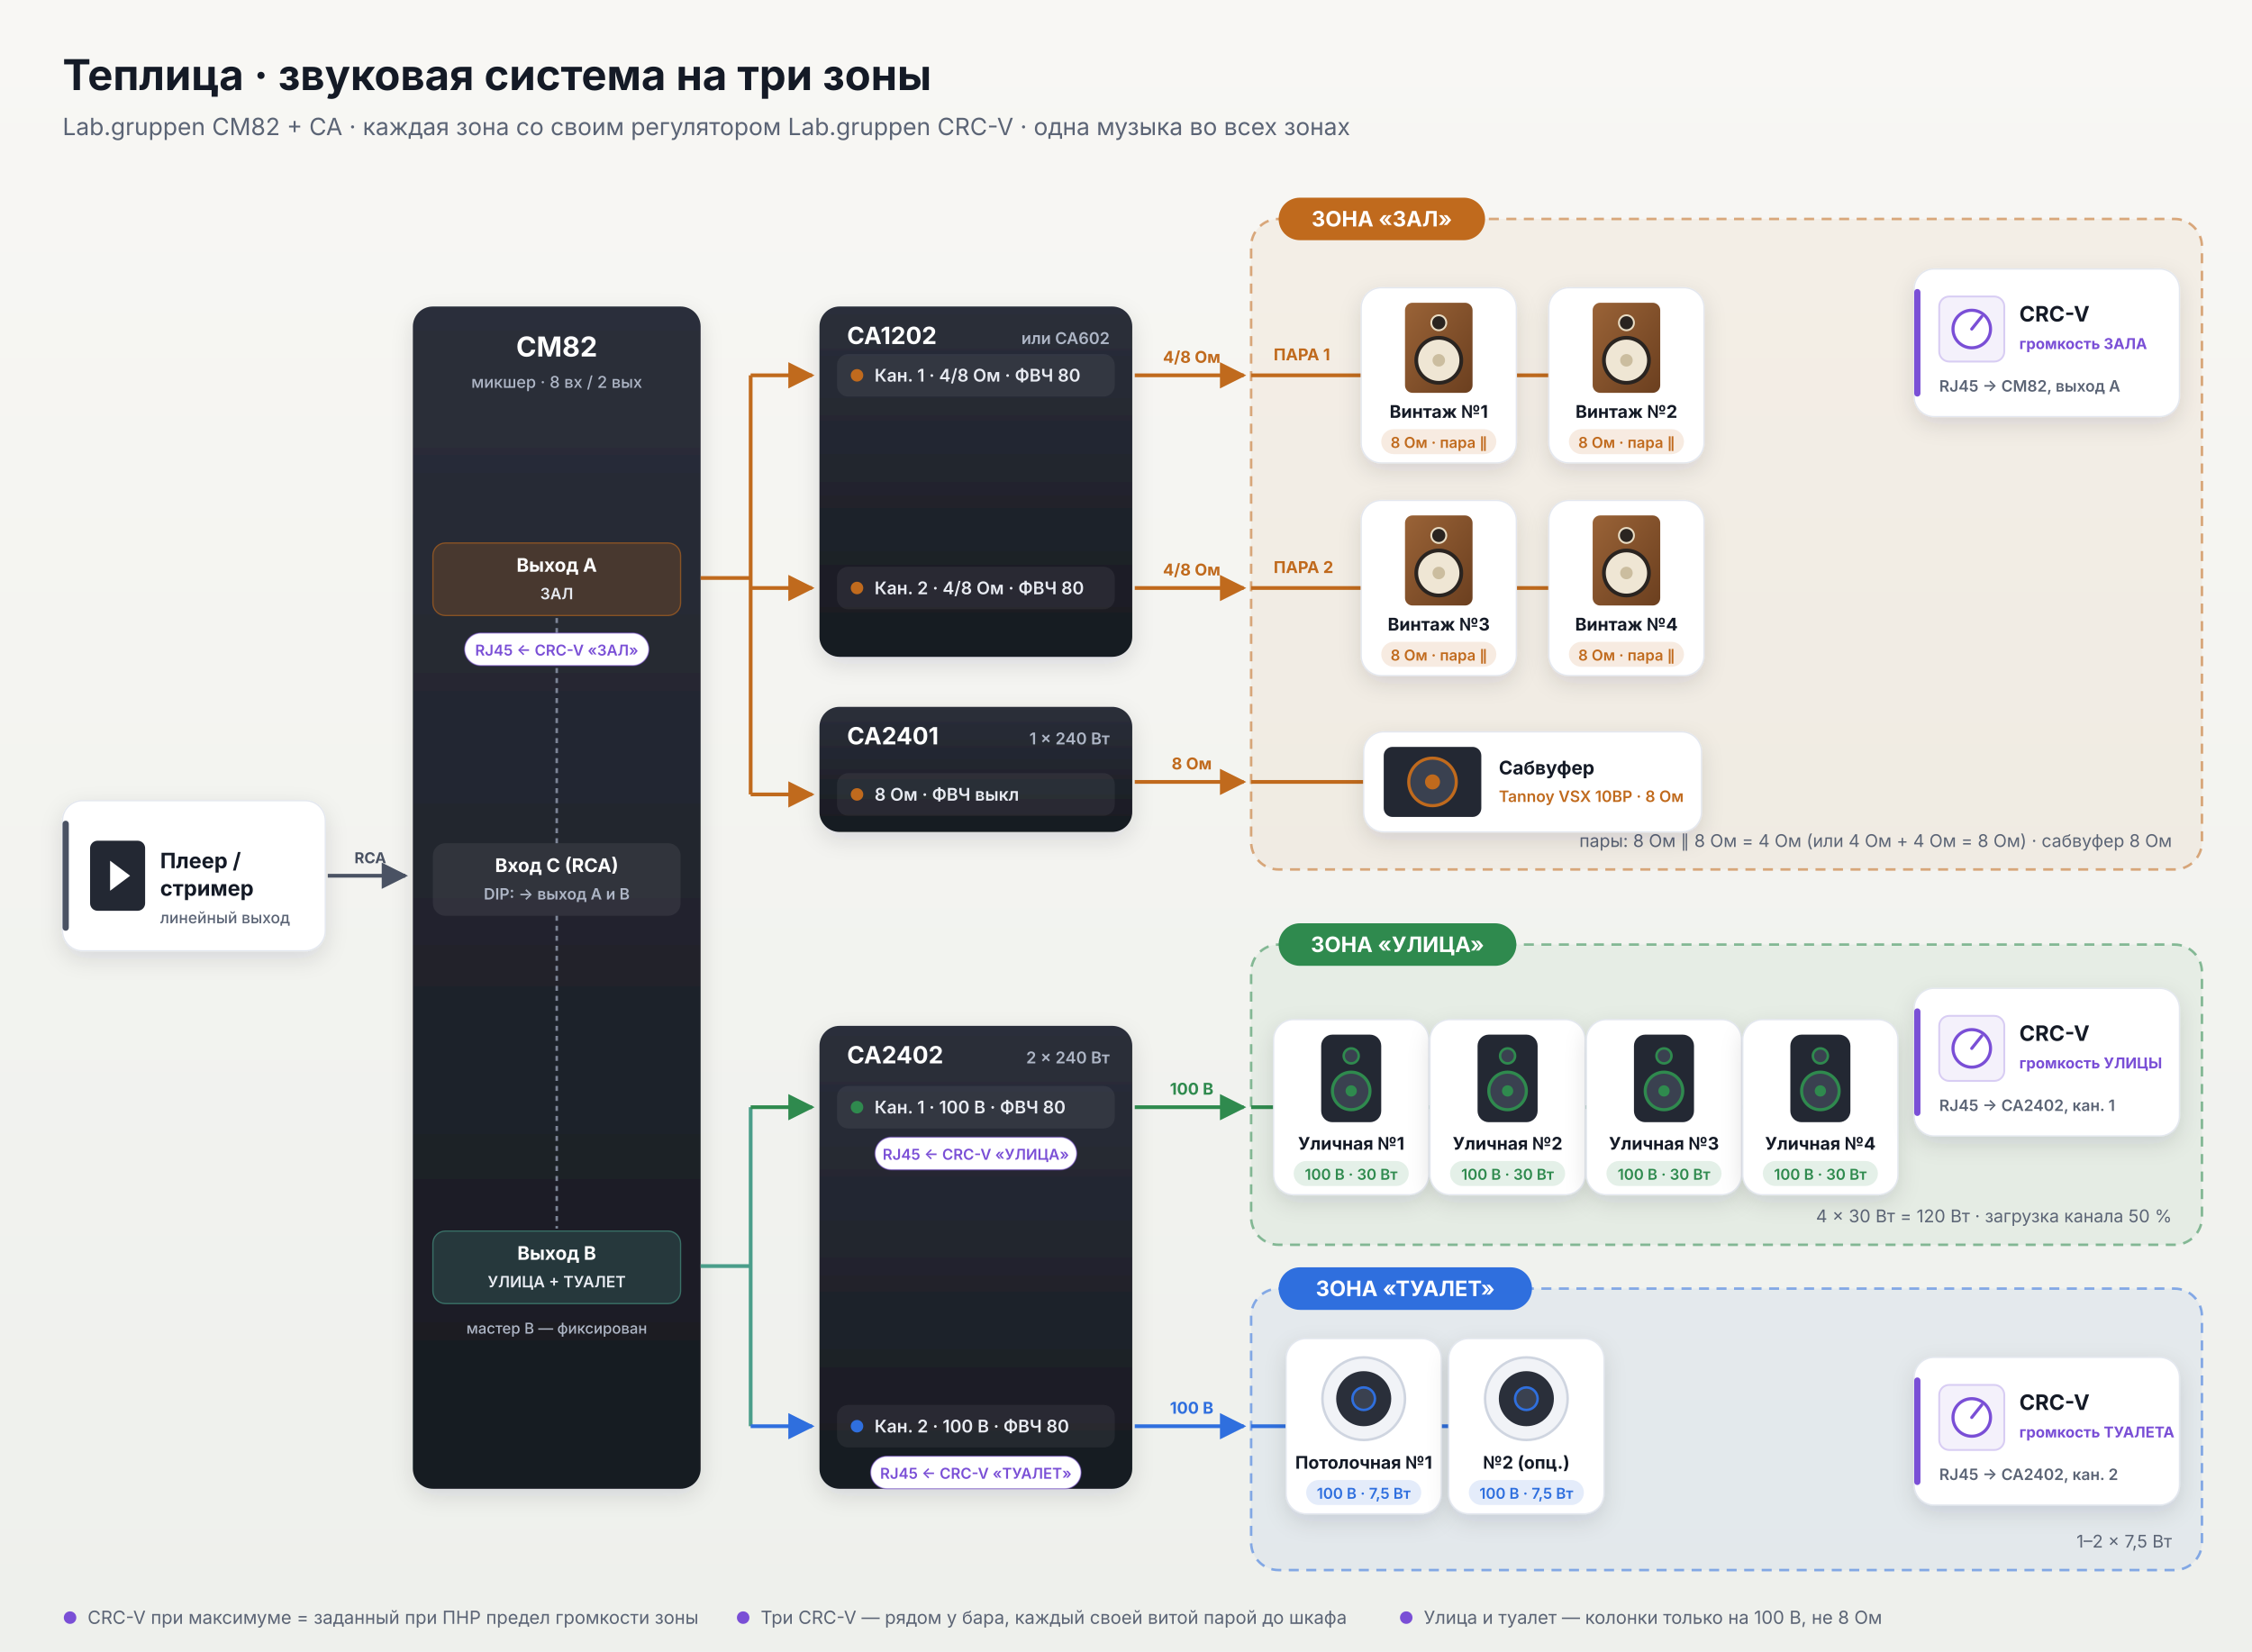
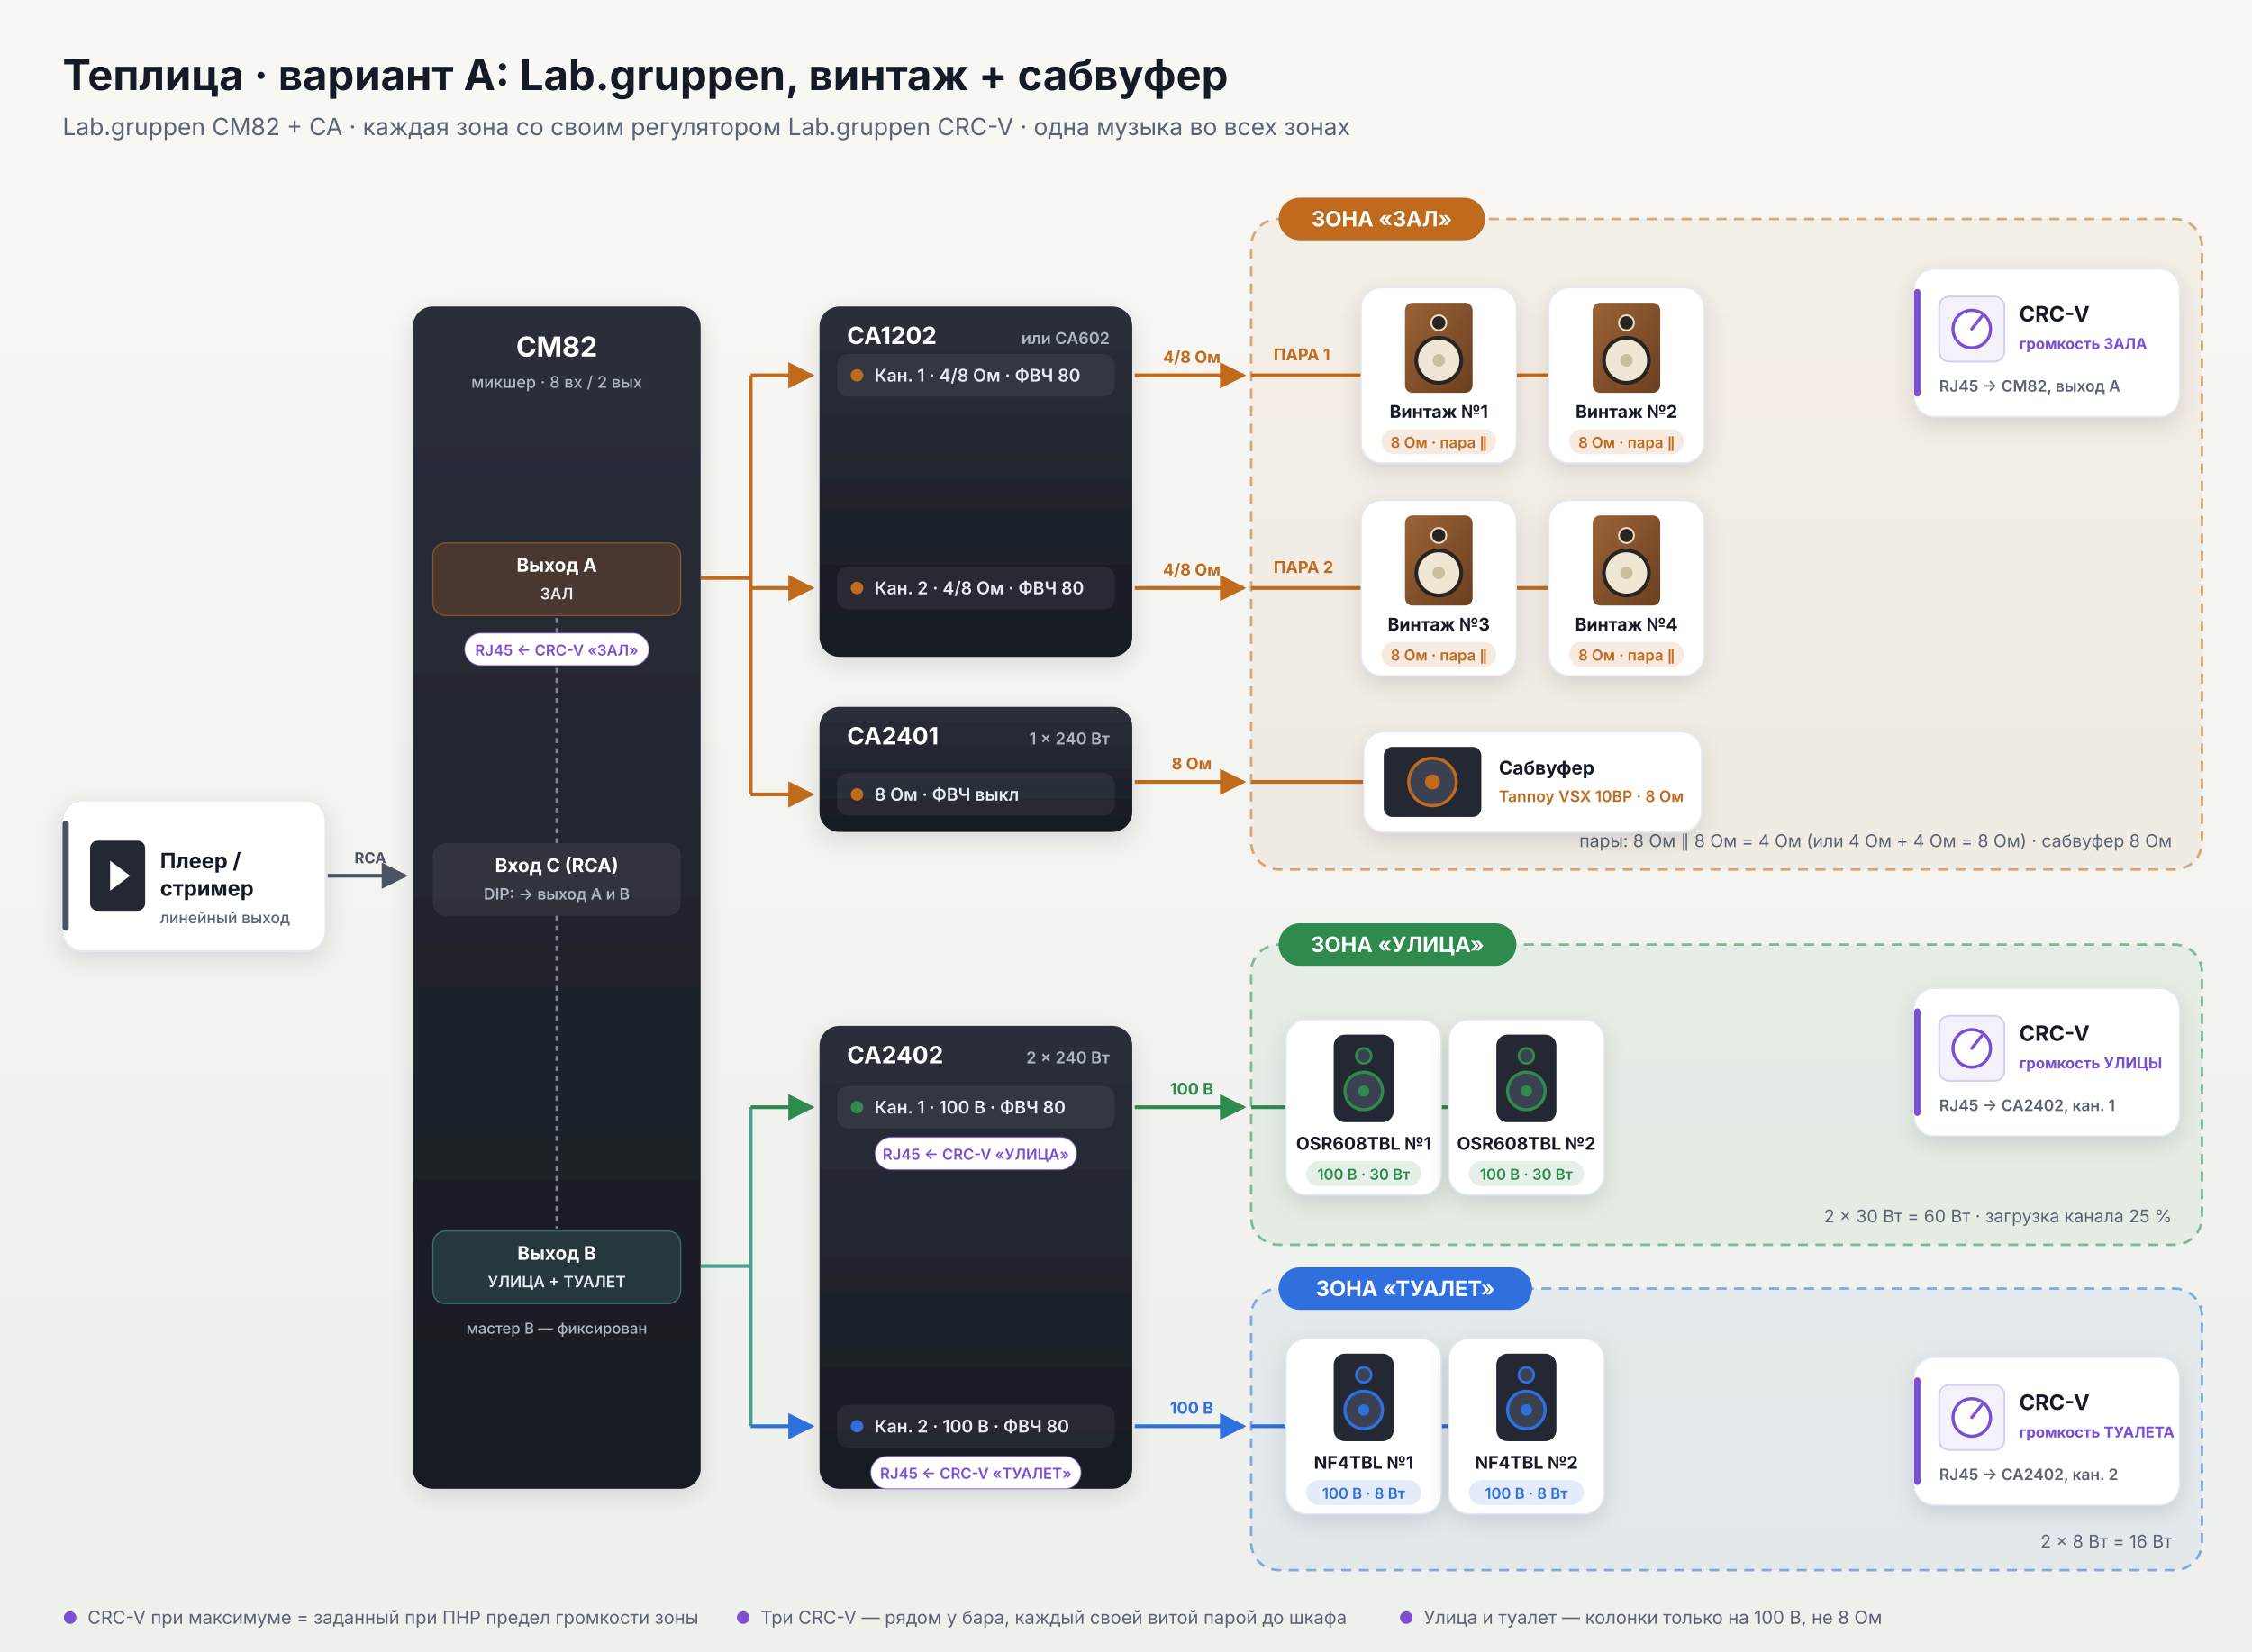
<svg xmlns="http://www.w3.org/2000/svg" width="1800" height="1320" viewBox="0 0 1800 1320" font-family="Inter, 'Segoe UI', Roboto, Arial, sans-serif">
  <defs>
    <linearGradient id="bg" x1="0" y1="0" x2="0" y2="1">
      <stop offset="0" stop-color="#f8f7f4" />
      <stop offset="1" stop-color="#eef0ec" />
    </linearGradient>
    <linearGradient id="amp" x1="0" y1="0" x2="0" y2="1">
      <stop offset="0" stop-color="#2b2f3a" />
      <stop offset="1" stop-color="#171a21" />
    </linearGradient>
    <linearGradient id="wood" x1="0" y1="0" x2="1" y2="1">
      <stop offset="0" stop-color="#9a6337" />
      <stop offset="1" stop-color="#6b3f1f" />
    </linearGradient>
    <filter id="sh" x="-20%" y="-20%" width="140%" height="160%">
      <feDropShadow dx="0" dy="6" stdDeviation="9" flood-color="#1b2433" flood-opacity="0.12" />
    </filter>
    <marker id="arh" viewBox="0 0 10 10" refX="9" refY="5" markerWidth="7" markerHeight="7" orient="auto">
      <path d="M0,0 L10,5 L0,10 z" fill="#c06a1d" />
    </marker>
    <marker id="ars" viewBox="0 0 10 10" refX="9" refY="5" markerWidth="7" markerHeight="7" orient="auto">
      <path d="M0,0 L10,5 L0,10 z" fill="#2f8a4e" />
    </marker>
    <marker id="arw" viewBox="0 0 10 10" refX="9" refY="5" markerWidth="7" markerHeight="7" orient="auto">
      <path d="M0,0 L10,5 L0,10 z" fill="#2f6fde" />
    </marker>
    <marker id="ark" viewBox="0 0 10 10" refX="9" refY="5" markerWidth="7" markerHeight="7" orient="auto">
      <path d="M0,0 L10,5 L0,10 z" fill="#4a5263" />
    </marker>
  </defs>
  <rect width="1800" height="1320" fill="url(#bg)" />
-   <text x="50" y="72" font-size="34" font-weight="700" fill="#141a26">Теплица · звуковая система на три зоны</text>
+   <text x="50" y="72" font-size="34" font-weight="700" fill="#141a26">Теплица · вариант A: Lab.gruppen, винтаж + сабвуфер</text>
  <text x="50" y="108" font-size="19" fill="#5b6475">Lab.gruppen CM82 + CA · каждая зона со своим регулятором Lab.gruppen CRC-V · одна музыка во всех зонах</text>
  <rect x="1000" y="175" width="760" height="520" rx="22" fill="#c06a1d" fill-opacity="0.06" stroke="#c06a1d" stroke-opacity="0.55" stroke-width="2" stroke-dasharray="8 6" />
  <rect x="1022" y="158" width="165.0" height="34" rx="17" fill="#c06a1d" />
  <text x="1104.5" y="181" text-anchor="middle" font-size="17" font-weight="700" fill="#ffffff">ЗОНА «ЗАЛ»</text>
  <text x="1736" y="677" text-anchor="end" font-size="14" font-weight="400" fill="#5b6475">пары: 8 Ом ∥ 8 Ом = 4 Ом (или 4 Ом + 4 Ом = 8 Ом) · сабвуфер 8 Ом</text>
  <rect x="1000" y="755" width="760" height="240" rx="22" fill="#2f8a4e" fill-opacity="0.06" stroke="#2f8a4e" stroke-opacity="0.55" stroke-width="2" stroke-dasharray="8 6" />
  <rect x="1022" y="738" width="190.0" height="34" rx="17" fill="#2f8a4e" />
  <text x="1117.0" y="761" text-anchor="middle" font-size="17" font-weight="700" fill="#ffffff">ЗОНА «УЛИЦА»</text>
-   <text x="1736" y="977" text-anchor="end" font-size="14" font-weight="400" fill="#5b6475">4 × 30 Вт = 120 Вт · загрузка канала 50 %</text>
+   <text x="1736" y="977" text-anchor="end" font-size="14" font-weight="400" fill="#5b6475">2 × 30 Вт = 60 Вт · загрузка канала 25 %</text>
  <rect x="1000" y="1030" width="760" height="225" rx="22" fill="#2f6fde" fill-opacity="0.06" stroke="#2f6fde" stroke-opacity="0.55" stroke-width="2" stroke-dasharray="8 6" />
  <rect x="1022" y="1013" width="202.5" height="34" rx="17" fill="#2f6fde" />
  <text x="1123.25" y="1036" text-anchor="middle" font-size="17" font-weight="700" fill="#ffffff">ЗОНА «ТУАЛЕТ»</text>
-   <text x="1736" y="1237" text-anchor="end" font-size="14" font-weight="400" fill="#5b6475">1–2 × 7,5 Вт</text>
+   <text x="1736" y="1237" text-anchor="end" font-size="14" font-weight="400" fill="#5b6475">2 × 8 Вт = 16 Вт</text>
  <line x1="1000" y1="300" x2="1300" y2="300" stroke="#c06a1d" stroke-width="3" />
  <text x="1018" y="288" text-anchor="start" font-size="13" font-weight="700" fill="#c06a1d">ПАРА 1</text>
  <g filter="url(#sh)">
    <rect x="1088.0" y="230" width="124" height="140" rx="16" fill="#ffffff" stroke="#e3e7ef" />
  </g>
  <rect x="1123" y="242" width="54" height="72" rx="6" fill="url(#wood)" />
  <circle cx="1150" cy="258" r="6" fill="#2a2420" stroke="#e9dcc3" stroke-width="1.5" />
  <circle cx="1150" cy="288" r="18" fill="#efe6d4" stroke="#2a2420" stroke-width="3" />
  <circle cx="1150" cy="288" r="5" fill="#cbbd9f" />
  <text x="1150" y="334" text-anchor="middle" font-size="14" font-weight="700" fill="#141a26">Винтаж №1</text>
  <rect x="1104" y="343" width="92" height="20" rx="10" fill="#c06a1d" fill-opacity="0.13" />
  <text x="1150" y="358" text-anchor="middle" font-size="12" font-weight="600" fill="#c06a1d">8 Ом · пара ∥</text>
  <g filter="url(#sh)">
    <rect x="1238.0" y="230" width="124" height="140" rx="16" fill="#ffffff" stroke="#e3e7ef" />
  </g>
  <rect x="1273" y="242" width="54" height="72" rx="6" fill="url(#wood)" />
  <circle cx="1300" cy="258" r="6" fill="#2a2420" stroke="#e9dcc3" stroke-width="1.5" />
  <circle cx="1300" cy="288" r="18" fill="#efe6d4" stroke="#2a2420" stroke-width="3" />
  <circle cx="1300" cy="288" r="5" fill="#cbbd9f" />
  <text x="1300" y="334" text-anchor="middle" font-size="14" font-weight="700" fill="#141a26">Винтаж №2</text>
  <rect x="1254" y="343" width="92" height="20" rx="10" fill="#c06a1d" fill-opacity="0.13" />
  <text x="1300" y="358" text-anchor="middle" font-size="12" font-weight="600" fill="#c06a1d">8 Ом · пара ∥</text>
  <line x1="1000" y1="470" x2="1300" y2="470" stroke="#c06a1d" stroke-width="3" />
  <text x="1018" y="458" text-anchor="start" font-size="13" font-weight="700" fill="#c06a1d">ПАРА 2</text>
  <g filter="url(#sh)">
    <rect x="1088.0" y="400" width="124" height="140" rx="16" fill="#ffffff" stroke="#e3e7ef" />
  </g>
  <rect x="1123" y="412" width="54" height="72" rx="6" fill="url(#wood)" />
  <circle cx="1150" cy="428" r="6" fill="#2a2420" stroke="#e9dcc3" stroke-width="1.5" />
  <circle cx="1150" cy="458" r="18" fill="#efe6d4" stroke="#2a2420" stroke-width="3" />
  <circle cx="1150" cy="458" r="5" fill="#cbbd9f" />
  <text x="1150" y="504" text-anchor="middle" font-size="14" font-weight="700" fill="#141a26">Винтаж №3</text>
  <rect x="1104" y="513" width="92" height="20" rx="10" fill="#c06a1d" fill-opacity="0.13" />
  <text x="1150" y="528" text-anchor="middle" font-size="12" font-weight="600" fill="#c06a1d">8 Ом · пара ∥</text>
  <g filter="url(#sh)">
    <rect x="1238.0" y="400" width="124" height="140" rx="16" fill="#ffffff" stroke="#e3e7ef" />
  </g>
  <rect x="1273" y="412" width="54" height="72" rx="6" fill="url(#wood)" />
  <circle cx="1300" cy="428" r="6" fill="#2a2420" stroke="#e9dcc3" stroke-width="1.5" />
  <circle cx="1300" cy="458" r="18" fill="#efe6d4" stroke="#2a2420" stroke-width="3" />
  <circle cx="1300" cy="458" r="5" fill="#cbbd9f" />
  <text x="1300" y="504" text-anchor="middle" font-size="14" font-weight="700" fill="#141a26">Винтаж №4</text>
  <rect x="1254" y="513" width="92" height="20" rx="10" fill="#c06a1d" fill-opacity="0.13" />
  <text x="1300" y="528" text-anchor="middle" font-size="12" font-weight="600" fill="#c06a1d">8 Ом · пара ∥</text>
  <line x1="1000" y1="625" x2="1090" y2="625" stroke="#c06a1d" stroke-width="3" />
  <g filter="url(#sh)">
    <rect x="1090" y="585" width="270" height="80" rx="16" fill="#ffffff" stroke="#e3e7ef" />
  </g>
  <rect x="1106" y="597" width="78" height="56" rx="7" fill="#232833" />
  <circle cx="1145" cy="625" r="19" fill="#3a4150" stroke="#c06a1d" stroke-width="2.5" />
  <circle cx="1145" cy="625" r="6" fill="#c06a1d" />
  <text x="1198" y="619" text-anchor="start" font-size="15" font-weight="700" fill="#141a26">Сабвуфер</text>
  <text x="1198" y="641" text-anchor="start" font-size="12.5" font-weight="600" fill="#c06a1d">Tannoy VSX 10BP · 8 Ом</text>
  <g filter="url(#sh)">
    <rect x="1530" y="215" width="212" height="118" rx="16" fill="#ffffff" stroke="#e3e7ef" />
  </g>
  <rect x="1530" y="231" width="5" height="86" rx="2.5" fill="#7a4fd6" />
  <rect x="1550" y="237" width="52" height="52" rx="8" fill="#f4f1fb" stroke="#d8cdf3" stroke-width="1.5" />
  <circle cx="1576" cy="263" r="15" fill="#ffffff" stroke="#7a4fd6" stroke-width="2.5" />
  <line x1="1576" y1="263" x2="1584" y2="253" stroke="#7a4fd6" stroke-width="2.5" stroke-linecap="round" />
  <text x="1614" y="257" text-anchor="start" font-size="17" font-weight="700" fill="#141a26">CRC-V</text>
  <text x="1614" y="279" text-anchor="start" font-size="12" font-weight="700" fill="#7a4fd6">громкость ЗАЛА</text>
  <text x="1550" y="313" text-anchor="start" font-size="12.5" font-weight="600" fill="#5b6475">RJ45 → CM82, выход A</text>
-   <line x1="1000" y1="885" x2="1455" y2="885" stroke="#2f8a4e" stroke-width="3" />
-   <g filter="url(#sh)">
-     <rect x="1018.0" y="815" width="124" height="140" rx="16" fill="#ffffff" stroke="#e3e7ef" />
-   </g>
-   <rect x="1056" y="827" width="48" height="70" rx="9" fill="#232833" />
-   <circle cx="1080" cy="844" r="6" fill="#3a4150" stroke="#2f8a4e" stroke-width="2" />
-   <circle cx="1080" cy="872" r="15" fill="#3a4150" stroke="#2f8a4e" stroke-width="2.5" />
-   <circle cx="1080" cy="872" r="4.5" fill="#2f8a4e" />
-   <text x="1080" y="919" text-anchor="middle" font-size="14" font-weight="700" fill="#141a26">Уличная №1</text>
-   <rect x="1034" y="928" width="92" height="20" rx="10" fill="#2f8a4e" fill-opacity="0.13" />
-   <text x="1080" y="943" text-anchor="middle" font-size="12" font-weight="600" fill="#2f8a4e">100 В · 30 Вт</text>
-   <g filter="url(#sh)">
-     <rect x="1143.0" y="815" width="124" height="140" rx="16" fill="#ffffff" stroke="#e3e7ef" />
-   </g>
-   <rect x="1181" y="827" width="48" height="70" rx="9" fill="#232833" />
-   <circle cx="1205" cy="844" r="6" fill="#3a4150" stroke="#2f8a4e" stroke-width="2" />
-   <circle cx="1205" cy="872" r="15" fill="#3a4150" stroke="#2f8a4e" stroke-width="2.5" />
-   <circle cx="1205" cy="872" r="4.5" fill="#2f8a4e" />
-   <text x="1205" y="919" text-anchor="middle" font-size="14" font-weight="700" fill="#141a26">Уличная №2</text>
-   <rect x="1159" y="928" width="92" height="20" rx="10" fill="#2f8a4e" fill-opacity="0.13" />
-   <text x="1205" y="943" text-anchor="middle" font-size="12" font-weight="600" fill="#2f8a4e">100 В · 30 Вт</text>
-   <g filter="url(#sh)">
-     <rect x="1268.0" y="815" width="124" height="140" rx="16" fill="#ffffff" stroke="#e3e7ef" />
-   </g>
-   <rect x="1306" y="827" width="48" height="70" rx="9" fill="#232833" />
-   <circle cx="1330" cy="844" r="6" fill="#3a4150" stroke="#2f8a4e" stroke-width="2" />
-   <circle cx="1330" cy="872" r="15" fill="#3a4150" stroke="#2f8a4e" stroke-width="2.5" />
-   <circle cx="1330" cy="872" r="4.5" fill="#2f8a4e" />
-   <text x="1330" y="919" text-anchor="middle" font-size="14" font-weight="700" fill="#141a26">Уличная №3</text>
-   <rect x="1284" y="928" width="92" height="20" rx="10" fill="#2f8a4e" fill-opacity="0.13" />
-   <text x="1330" y="943" text-anchor="middle" font-size="12" font-weight="600" fill="#2f8a4e">100 В · 30 Вт</text>
-   <g filter="url(#sh)">
-     <rect x="1393.0" y="815" width="124" height="140" rx="16" fill="#ffffff" stroke="#e3e7ef" />
-   </g>
-   <rect x="1431" y="827" width="48" height="70" rx="9" fill="#232833" />
-   <circle cx="1455" cy="844" r="6" fill="#3a4150" stroke="#2f8a4e" stroke-width="2" />
-   <circle cx="1455" cy="872" r="15" fill="#3a4150" stroke="#2f8a4e" stroke-width="2.5" />
-   <circle cx="1455" cy="872" r="4.5" fill="#2f8a4e" />
-   <text x="1455" y="919" text-anchor="middle" font-size="14" font-weight="700" fill="#141a26">Уличная №4</text>
-   <rect x="1409" y="928" width="92" height="20" rx="10" fill="#2f8a4e" fill-opacity="0.13" />
-   <text x="1455" y="943" text-anchor="middle" font-size="12" font-weight="600" fill="#2f8a4e">100 В · 30 Вт</text>
+   <line x1="1000" y1="885" x2="1220" y2="885" stroke="#2f8a4e" stroke-width="3" />
+   <g filter="url(#sh)">
+     <rect x="1028.0" y="815" width="124" height="140" rx="16" fill="#ffffff" stroke="#e3e7ef" />
+   </g>
+   <rect x="1066" y="827" width="48" height="70" rx="9" fill="#232833" />
+   <circle cx="1090" cy="844" r="6" fill="#3a4150" stroke="#2f8a4e" stroke-width="2" />
+   <circle cx="1090" cy="872" r="15" fill="#3a4150" stroke="#2f8a4e" stroke-width="2.5" />
+   <circle cx="1090" cy="872" r="4.5" fill="#2f8a4e" />
+   <text x="1090" y="919" text-anchor="middle" font-size="14" font-weight="700" fill="#141a26">OSR608TBL №1</text>
+   <rect x="1044" y="928" width="92" height="20" rx="10" fill="#2f8a4e" fill-opacity="0.13" />
+   <text x="1090" y="943" text-anchor="middle" font-size="12" font-weight="600" fill="#2f8a4e">100 В · 30 Вт</text>
+   <g filter="url(#sh)">
+     <rect x="1158.0" y="815" width="124" height="140" rx="16" fill="#ffffff" stroke="#e3e7ef" />
+   </g>
+   <rect x="1196" y="827" width="48" height="70" rx="9" fill="#232833" />
+   <circle cx="1220" cy="844" r="6" fill="#3a4150" stroke="#2f8a4e" stroke-width="2" />
+   <circle cx="1220" cy="872" r="15" fill="#3a4150" stroke="#2f8a4e" stroke-width="2.5" />
+   <circle cx="1220" cy="872" r="4.5" fill="#2f8a4e" />
+   <text x="1220" y="919" text-anchor="middle" font-size="14" font-weight="700" fill="#141a26">OSR608TBL №2</text>
+   <rect x="1174" y="928" width="92" height="20" rx="10" fill="#2f8a4e" fill-opacity="0.13" />
+   <text x="1220" y="943" text-anchor="middle" font-size="12" font-weight="600" fill="#2f8a4e">100 В · 30 Вт</text>
  <g filter="url(#sh)">
    <rect x="1530" y="790" width="212" height="118" rx="16" fill="#ffffff" stroke="#e3e7ef" />
  </g>
  <rect x="1530" y="806" width="5" height="86" rx="2.5" fill="#7a4fd6" />
  <rect x="1550" y="812" width="52" height="52" rx="8" fill="#f4f1fb" stroke="#d8cdf3" stroke-width="1.5" />
  <circle cx="1576" cy="838" r="15" fill="#ffffff" stroke="#7a4fd6" stroke-width="2.5" />
  <line x1="1576" y1="838" x2="1584" y2="828" stroke="#7a4fd6" stroke-width="2.5" stroke-linecap="round" />
  <text x="1614" y="832" text-anchor="start" font-size="17" font-weight="700" fill="#141a26">CRC-V</text>
  <text x="1614" y="854" text-anchor="start" font-size="12" font-weight="700" fill="#7a4fd6">громкость УЛИЦЫ</text>
  <text x="1550" y="888" text-anchor="start" font-size="12.5" font-weight="600" fill="#5b6475">RJ45 → CA2402, кан. 1</text>
  <line x1="1000" y1="1140" x2="1220" y2="1140" stroke="#2f6fde" stroke-width="3" />
  <g filter="url(#sh)">
    <rect x="1028.0" y="1070" width="124" height="140" rx="16" fill="#ffffff" stroke="#e3e7ef" />
  </g>
-   <circle cx="1090" cy="1118" r="33" fill="#f1f3f7" stroke="#cfd5e0" stroke-width="2" />
-   <circle cx="1090" cy="1118" r="22" fill="#2a2f3a" />
-   <circle cx="1090" cy="1118" r="9" fill="#3a4150" stroke="#2f6fde" stroke-width="2" />
-   <text x="1090" y="1174" text-anchor="middle" font-size="14" font-weight="700" fill="#141a26">Потолочная №1</text>
+   <rect x="1066" y="1082" width="48" height="70" rx="9" fill="#232833" />
+   <circle cx="1090" cy="1099" r="6" fill="#3a4150" stroke="#2f6fde" stroke-width="2" />
+   <circle cx="1090" cy="1127" r="15" fill="#3a4150" stroke="#2f6fde" stroke-width="2.5" />
+   <circle cx="1090" cy="1127" r="4.5" fill="#2f6fde" />
+   <text x="1090" y="1174" text-anchor="middle" font-size="14" font-weight="700" fill="#141a26">NF4TBL №1</text>
  <rect x="1044" y="1183" width="92" height="20" rx="10" fill="#2f6fde" fill-opacity="0.13" />
-   <text x="1090" y="1198" text-anchor="middle" font-size="12" font-weight="600" fill="#2f6fde">100 В · 7,5 Вт</text>
+   <text x="1090" y="1198" text-anchor="middle" font-size="12" font-weight="600" fill="#2f6fde">100 В · 8 Вт</text>
  <g filter="url(#sh)">
    <rect x="1158.0" y="1070" width="124" height="140" rx="16" fill="#ffffff" stroke="#e3e7ef" />
  </g>
-   <circle cx="1220" cy="1118" r="33" fill="#f1f3f7" stroke="#cfd5e0" stroke-width="2" />
-   <circle cx="1220" cy="1118" r="22" fill="#2a2f3a" />
-   <circle cx="1220" cy="1118" r="9" fill="#3a4150" stroke="#2f6fde" stroke-width="2" />
-   <text x="1220" y="1174" text-anchor="middle" font-size="14" font-weight="700" fill="#141a26">№2 (опц.)</text>
+   <rect x="1196" y="1082" width="48" height="70" rx="9" fill="#232833" />
+   <circle cx="1220" cy="1099" r="6" fill="#3a4150" stroke="#2f6fde" stroke-width="2" />
+   <circle cx="1220" cy="1127" r="15" fill="#3a4150" stroke="#2f6fde" stroke-width="2.5" />
+   <circle cx="1220" cy="1127" r="4.5" fill="#2f6fde" />
+   <text x="1220" y="1174" text-anchor="middle" font-size="14" font-weight="700" fill="#141a26">NF4TBL №2</text>
  <rect x="1174" y="1183" width="92" height="20" rx="10" fill="#2f6fde" fill-opacity="0.13" />
-   <text x="1220" y="1198" text-anchor="middle" font-size="12" font-weight="600" fill="#2f6fde">100 В · 7,5 Вт</text>
+   <text x="1220" y="1198" text-anchor="middle" font-size="12" font-weight="600" fill="#2f6fde">100 В · 8 Вт</text>
  <g filter="url(#sh)">
    <rect x="1530" y="1085" width="212" height="118" rx="16" fill="#ffffff" stroke="#e3e7ef" />
  </g>
  <rect x="1530" y="1101" width="5" height="86" rx="2.5" fill="#7a4fd6" />
  <rect x="1550" y="1107" width="52" height="52" rx="8" fill="#f4f1fb" stroke="#d8cdf3" stroke-width="1.5" />
  <circle cx="1576" cy="1133" r="15" fill="#ffffff" stroke="#7a4fd6" stroke-width="2.5" />
  <line x1="1576" y1="1133" x2="1584" y2="1123" stroke="#7a4fd6" stroke-width="2.5" stroke-linecap="round" />
  <text x="1614" y="1127" text-anchor="start" font-size="17" font-weight="700" fill="#141a26">CRC-V</text>
  <text x="1614" y="1149" text-anchor="start" font-size="12" font-weight="700" fill="#7a4fd6">громкость ТУАЛЕТА</text>
  <text x="1550" y="1183" text-anchor="start" font-size="12.5" font-weight="600" fill="#5b6475">RJ45 → CA2402, кан. 2</text>
  <g filter="url(#sh)">
    <rect x="655" y="245" width="250" height="280" rx="16" fill="url(#amp)" stroke="none" />
  </g>
  <text x="677" y="275" text-anchor="start" font-size="19" font-weight="700" fill="#ffffff">CA1202</text>
  <text x="887" y="275" text-anchor="end" font-size="13" font-weight="600" fill="#aeb6c6">или CA602</text>
  <rect x="669" y="283" width="222" height="34" rx="9" fill="#ffffff" fill-opacity="0.06" />
  <circle cx="685" cy="300" r="5" fill="#c06a1d" />
  <text x="699" y="305" text-anchor="start" font-size="14" font-weight="600" fill="#e8ebf2">Кан. 1 · 4/8 Ом · ФВЧ 80</text>
  <rect x="669" y="453" width="222" height="34" rx="9" fill="#ffffff" fill-opacity="0.06" />
  <circle cx="685" cy="470" r="5" fill="#c06a1d" />
  <text x="699" y="475" text-anchor="start" font-size="14" font-weight="600" fill="#e8ebf2">Кан. 2 · 4/8 Ом · ФВЧ 80</text>
  <g filter="url(#sh)">
    <rect x="655" y="565" width="250" height="100" rx="16" fill="url(#amp)" stroke="none" />
  </g>
  <text x="677" y="595" text-anchor="start" font-size="19" font-weight="700" fill="#ffffff">CA2401</text>
  <text x="887" y="595" text-anchor="end" font-size="13" font-weight="600" fill="#aeb6c6">1 × 240 Вт</text>
  <rect x="669" y="618" width="222" height="34" rx="9" fill="#ffffff" fill-opacity="0.06" />
  <circle cx="685" cy="635" r="5" fill="#c06a1d" />
  <text x="699" y="640" text-anchor="start" font-size="14" font-weight="600" fill="#e8ebf2">8 Ом · ФВЧ выкл</text>
  <g filter="url(#sh)">
    <rect x="655" y="820" width="250" height="370" rx="16" fill="url(#amp)" stroke="none" />
  </g>
  <text x="677" y="850" text-anchor="start" font-size="19" font-weight="700" fill="#ffffff">CA2402</text>
  <text x="887" y="850" text-anchor="end" font-size="13" font-weight="600" fill="#aeb6c6">2 × 240 Вт</text>
  <rect x="669" y="868" width="222" height="34" rx="9" fill="#ffffff" fill-opacity="0.06" />
  <circle cx="685" cy="885" r="5" fill="#2f8a4e" />
  <text x="699" y="890" text-anchor="start" font-size="14" font-weight="600" fill="#e8ebf2">Кан. 1 · 100 В · ФВЧ 80</text>
  <rect x="669" y="1123" width="222" height="34" rx="9" fill="#ffffff" fill-opacity="0.06" />
  <circle cx="685" cy="1140" r="5" fill="#2f6fde" />
  <text x="699" y="1145" text-anchor="start" font-size="14" font-weight="600" fill="#e8ebf2">Кан. 2 · 100 В · ФВЧ 80</text>
  <line x1="907" y1="300" x2="994" y2="300" stroke="#c06a1d" stroke-width="3" marker-end="url(#arh)" />
  <text x="952.5" y="290" text-anchor="middle" font-size="13" font-weight="700" fill="#c06a1d">4/8 Ом</text>
  <line x1="907" y1="470" x2="994" y2="470" stroke="#c06a1d" stroke-width="3" marker-end="url(#arh)" />
  <text x="952.5" y="460" text-anchor="middle" font-size="13" font-weight="700" fill="#c06a1d">4/8 Ом</text>
  <line x1="907" y1="625" x2="994" y2="625" stroke="#c06a1d" stroke-width="3" marker-end="url(#arh)" />
  <text x="952.5" y="615" text-anchor="middle" font-size="13" font-weight="700" fill="#c06a1d">8 Ом</text>
  <line x1="907" y1="885" x2="994" y2="885" stroke="#2f8a4e" stroke-width="3" marker-end="url(#ars)" />
  <text x="952.5" y="875" text-anchor="middle" font-size="13" font-weight="700" fill="#2f8a4e">100 В</text>
  <line x1="907" y1="1140" x2="994" y2="1140" stroke="#2f6fde" stroke-width="3" marker-end="url(#arw)" />
  <text x="952.5" y="1130" text-anchor="middle" font-size="13" font-weight="700" fill="#2f6fde">100 В</text>
  <rect x="699.4" y="909" width="161.2" height="26" rx="13" fill="#ffffff" stroke="#7a4fd6" stroke-opacity="0.5" />
  <text x="780.0" y="927" text-anchor="middle" font-size="12" font-weight="600" fill="#7a4fd6">RJ45 ← CRC-V «УЛИЦА»</text>
  <rect x="695.92" y="1164" width="168.16" height="26" rx="13" fill="#ffffff" stroke="#7a4fd6" stroke-opacity="0.5" />
  <text x="780.0" y="1182" text-anchor="middle" font-size="12" font-weight="600" fill="#7a4fd6">RJ45 ← CRC-V «ТУАЛЕТ»</text>
  <g filter="url(#sh)">
    <rect x="330" y="245" width="230" height="945" rx="16" fill="url(#amp)" stroke="none" />
  </g>
  <text x="445.0" y="285" text-anchor="middle" font-size="22" font-weight="700" fill="#ffffff">CM82</text>
  <text x="445.0" y="310" text-anchor="middle" font-size="13" font-weight="500" fill="#aeb6c6">микшер · 8 вх / 2 вых</text>
  <rect x="346" y="674" width="198" height="58" rx="10" fill="#ffffff" fill-opacity="0.07" />
  <text x="445.0" y="697" text-anchor="middle" font-size="15" font-weight="700" fill="#ffffff">Вход C (RCA)</text>
  <text x="445.0" y="719" text-anchor="middle" font-size="12.5" font-weight="600" fill="#aeb6c6">DIP: → выход A и B</text>
  <rect x="346" y="434" width="198" height="58" rx="10" fill="#c06a1d" fill-opacity="0.22" stroke="#c06a1d" stroke-opacity="0.6" />
  <text x="445.0" y="457" text-anchor="middle" font-size="15" font-weight="700" fill="#ffffff">Выход A</text>
  <text x="445.0" y="479" text-anchor="middle" font-size="12.5" font-weight="600" fill="#e8ebf2">ЗАЛ</text>
  <rect x="346" y="984" width="198" height="58" rx="10" fill="#4a9e8a" fill-opacity="0.22" stroke="#4a9e8a" stroke-opacity="0.6" />
  <text x="445.0" y="1007" text-anchor="middle" font-size="15" font-weight="700" fill="#ffffff">Выход B</text>
  <text x="445.0" y="1029" text-anchor="middle" font-size="12.5" font-weight="600" fill="#e8ebf2">УЛИЦА + ТУАЛЕТ</text>
  <path d="M445.0 674 L445.0 494" stroke="#7d8597" stroke-width="2" stroke-dasharray="4 4" />
  <path d="M445.0 732 L445.0 982" stroke="#7d8597" stroke-width="2" stroke-dasharray="4 4" />
  <text x="445.0" y="1066" text-anchor="middle" font-size="12" font-weight="500" fill="#aeb6c6">мастер B — фиксирован</text>
  <rect x="371.36" y="506" width="147.28" height="26" rx="13" fill="#ffffff" stroke="#7a4fd6" stroke-opacity="0.5" />
  <text x="445.0" y="524" text-anchor="middle" font-size="12" font-weight="600" fill="#7a4fd6">RJ45 ← CRC-V «ЗАЛ»</text>
  <line x1="560" y1="462" x2="600" y2="462" stroke="#c06a1d" stroke-width="3" />
  <line x1="600" y1="300" x2="600" y2="635" stroke="#c06a1d" stroke-width="3" />
  <line x1="600" y1="300" x2="649" y2="300" stroke="#c06a1d" stroke-width="3" marker-end="url(#arh)" />
  <line x1="600" y1="470" x2="649" y2="470" stroke="#c06a1d" stroke-width="3" marker-end="url(#arh)" />
  <line x1="600" y1="635" x2="649" y2="635" stroke="#c06a1d" stroke-width="3" marker-end="url(#arh)" />
  <line x1="560" y1="1012" x2="600" y2="1012" stroke="#4a9e8a" stroke-width="3" />
  <line x1="600" y1="885" x2="600" y2="1140" stroke="#4a9e8a" stroke-width="3" />
  <line x1="600" y1="885" x2="649" y2="885" stroke="#2f8a4e" stroke-width="3" marker-end="url(#ars)" />
  <line x1="600" y1="1140" x2="649" y2="1140" stroke="#2f6fde" stroke-width="3" marker-end="url(#arw)" />
  <g filter="url(#sh)">
    <rect x="50" y="640" width="210" height="120" rx="16" fill="#ffffff" stroke="#e3e7ef" />
  </g>
  <rect x="50" y="656" width="5" height="88" rx="2.5" fill="#4a5263" />
  <rect x="72" y="672" width="44" height="56" rx="6" fill="#232833" />
  <polygon points="88,688 104,700 88,712" fill="#ffffff" />
  <text x="128" y="694" text-anchor="start" font-size="17" font-weight="700" fill="#141a26">Плеер /</text>
  <text x="128" y="716" text-anchor="start" font-size="17" font-weight="700" fill="#141a26">стример</text>
  <text x="128" y="738" text-anchor="start" font-size="12.5" font-weight="500" fill="#5b6475">линейный выход</text>
  <line x1="262" y1="700" x2="324" y2="700" stroke="#4a5263" stroke-width="3" marker-end="url(#ark)" />
  <text x="296" y="690" text-anchor="middle" font-size="12" font-weight="700" fill="#4a5263">RCA</text>
  <circle cx="56" cy="1293" r="5" fill="#7a4fd6" />
  <text x="70" y="1298" text-anchor="start" font-size="14.5" font-weight="400" fill="#5b6475">CRC-V при максимуме = заданный при ПНР предел громкости зоны</text>
  <circle cx="594" cy="1293" r="5" fill="#7a4fd6" />
  <text x="608" y="1298" text-anchor="start" font-size="14.5" font-weight="400" fill="#5b6475">Три CRC-V — рядом у бара, каждый своей витой парой до шкафа</text>
  <circle cx="1124" cy="1293" r="5" fill="#7a4fd6" />
  <text x="1138" y="1298" text-anchor="start" font-size="14.5" font-weight="400" fill="#5b6475">Улица и туалет — колонки только на 100 В, не 8 Ом</text>
</svg>
